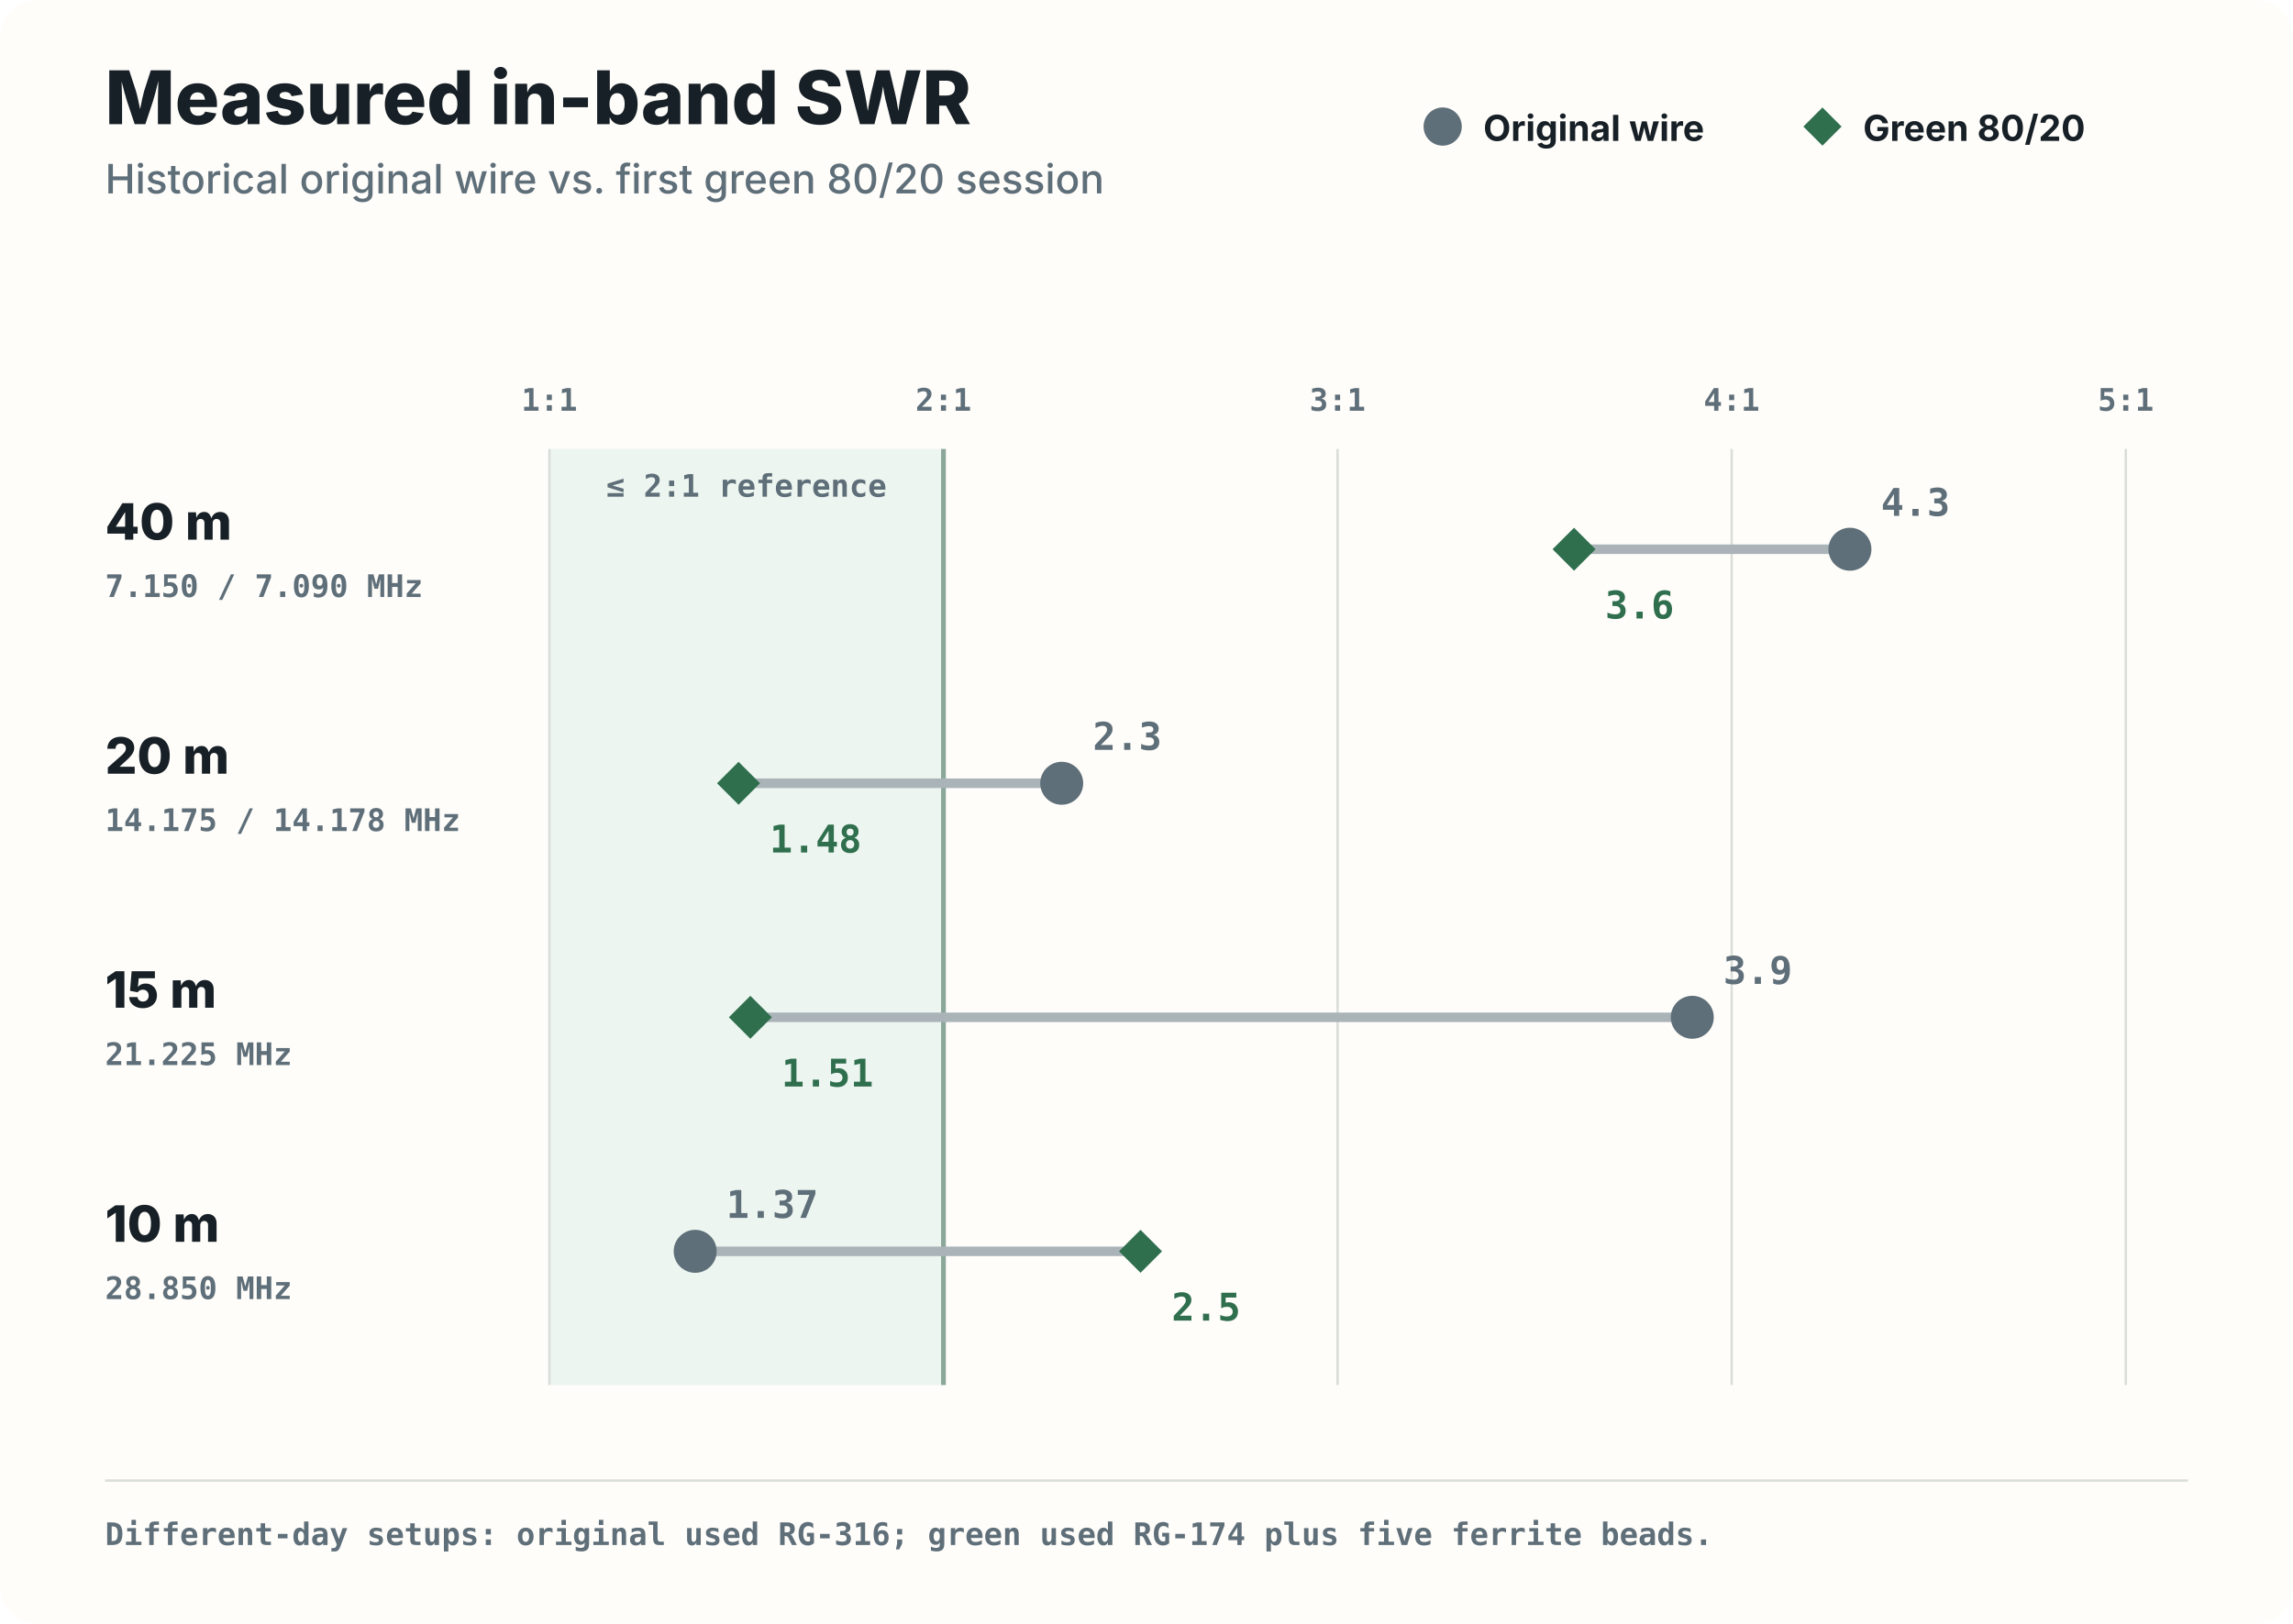
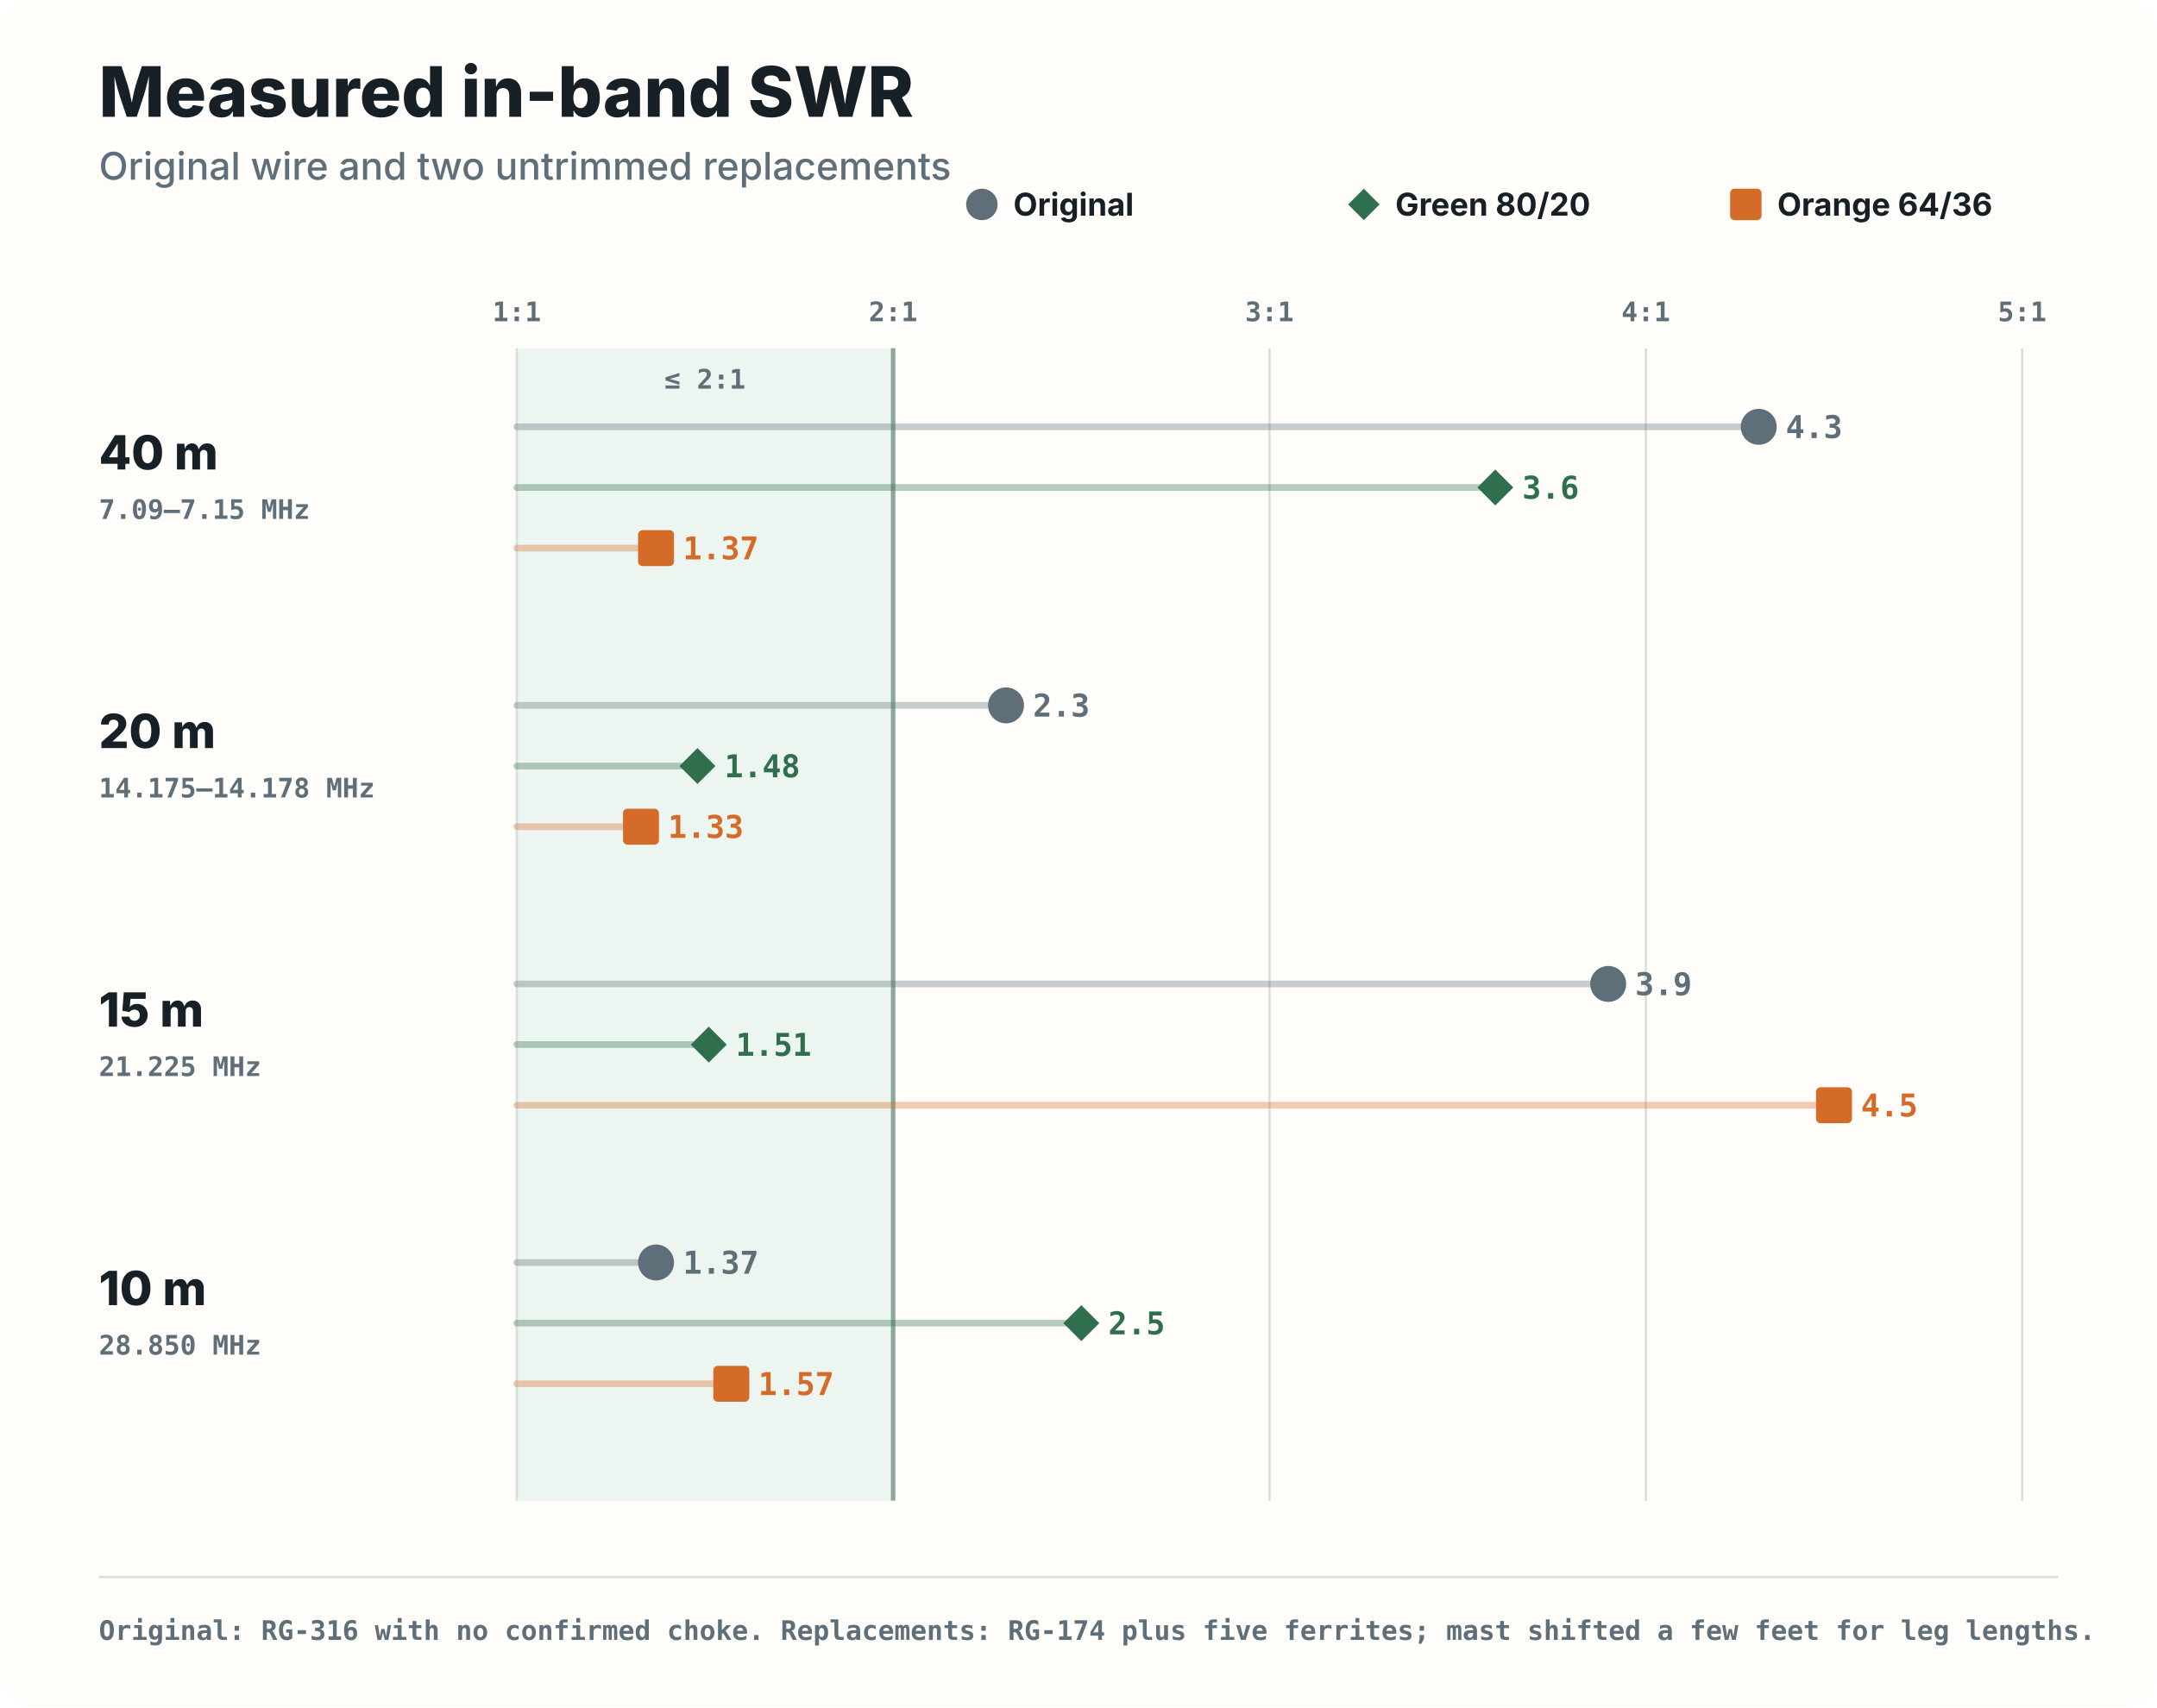
- <svg xmlns="http://www.w3.org/2000/svg" width="960" height="680" viewBox="0 0 960 680" role="img" aria-labelledby="title description">
+ <svg xmlns="http://www.w3.org/2000/svg" width="960" height="760" viewBox="0 0 960 760" role="img" aria-labelledby="title description">
  <style>
    .title { font: 800 31px Inter, ui-sans-serif, system-ui, sans-serif; fill: #172026; }
    .subtitle { font: 500 17px Inter, ui-sans-serif, system-ui, sans-serif; fill: #5f6f79; }
-     .legend { font: 700 15px Inter, ui-sans-serif, system-ui, sans-serif; fill: #172026; }
-     .tick, .frequency, .footnote { font: 700 13px ui-monospace, SFMono-Regular, Menlo, monospace; fill: #5f6f79; }
+     .legend { font: 700 14px Inter, ui-sans-serif, system-ui, sans-serif; fill: #172026; }
+     .tick, .frequency, .footnote { font: 700 12px ui-monospace, SFMono-Regular, Menlo, monospace; fill: #5f6f79; }
    .band { font: 800 21px Inter, ui-sans-serif, system-ui, sans-serif; fill: #172026; }
-     .value { font: 800 16px ui-monospace, SFMono-Regular, Menlo, monospace; }
-     .original-value { fill: #5f6f79; }
-     .green-value { fill: #2f6f4e; }
+     .frequency { font-size: 12px; }
+     .value { font: 800 14px ui-monospace, SFMono-Regular, Menlo, monospace; }
  </style>
-   <rect width="960" height="680" rx="16" fill="#fffdfa" />
-   <rect x="230" y="188" width="165" height="392" fill="#edf5f0" />
+   <rect width="960" height="760" rx="16" fill="#fffdfa" />
+   <rect x="230" y="155" width="167.5" height="513" fill="#edf5f0" />
  <text x="44" y="52" class="title">Measured in-band SWR</text>
-   <text x="44" y="81" class="subtitle">Historical original wire vs. first green 80/20 session</text>
-   <circle cx="604" cy="53" r="8" fill="#5f6f79" />
-   <text x="621" y="59" class="legend">Original wire</text>
-   <polygon points="763,45 771,53 763,61 755,53" fill="#2f6f4e" />
-   <text x="780" y="59" class="legend">Green 80/20</text>
-   <text x="312.5" y="208" text-anchor="middle" class="frequency" fill="#2f6f4e">≤ 2:1 reference</text>
-   <line x1="230" y1="188" x2="230" y2="580" stroke="#d9ded8" stroke-width="1" />
-   <text x="230" y="172" text-anchor="middle" class="tick">1:1</text>
-   <line x1="395" y1="188" x2="395" y2="580" stroke="#8ba79a" stroke-width="2" />
-   <text x="395" y="172" text-anchor="middle" class="tick">2:1</text>
-   <line x1="560" y1="188" x2="560" y2="580" stroke="#d9ded8" stroke-width="1" />
-   <text x="560" y="172" text-anchor="middle" class="tick">3:1</text>
-   <line x1="725" y1="188" x2="725" y2="580" stroke="#d9ded8" stroke-width="1" />
-   <text x="725" y="172" text-anchor="middle" class="tick">4:1</text>
-   <line x1="890" y1="188" x2="890" y2="580" stroke="#d9ded8" stroke-width="1" />
-   <text x="890" y="172" text-anchor="middle" class="tick">5:1</text>
+   <text x="44" y="80" class="subtitle">Original wire and two untrimmed replacements</text>
+   <circle cx="437" cy="91" r="7" fill="#5f6f79" />
+   <text x="451" y="96" class="legend">Original</text>
+   <polygon points="607,84 614,91 607,98 600,91" fill="#2f6f4e" />
+   <text x="621" y="96" class="legend">Green 80/20</text>
+   <rect x="770" y="84" width="14" height="14" rx="2" fill="#d46b28" />
+   <text x="791" y="96" class="legend">Orange 64/36</text>
+   <text x="313.75" y="173" text-anchor="middle" class="frequency" fill="#2f6f4e">≤ 2:1</text>
+   <line x1="230" y1="155" x2="230" y2="668" stroke="#d9ded8" stroke-width="1" />
+   <text x="230" y="143" text-anchor="middle" class="tick">1:1</text>
+   <line x1="397.5" y1="155" x2="397.5" y2="668" stroke="#8ba79a" stroke-width="2" />
+   <text x="397.5" y="143" text-anchor="middle" class="tick">2:1</text>
+   <line x1="565" y1="155" x2="565" y2="668" stroke="#d9ded8" stroke-width="1" />
+   <text x="565" y="143" text-anchor="middle" class="tick">3:1</text>
+   <line x1="732.5" y1="155" x2="732.5" y2="668" stroke="#d9ded8" stroke-width="1" />
+   <text x="732.5" y="143" text-anchor="middle" class="tick">4:1</text>
+   <line x1="900" y1="155" x2="900" y2="668" stroke="#d9ded8" stroke-width="1" />
+   <text x="900" y="143" text-anchor="middle" class="tick">5:1</text>
  <g>
-     <text x="44" y="226" class="band">40 m</text>
-     <text x="44" y="250" class="frequency">7.150 / 7.090 MHz</text>
-     <line x1="659" y1="230" x2="774.5" y2="230" stroke="#aab4b8" stroke-width="4" stroke-linecap="round" />
-     <circle cx="774.5" cy="230" r="9" fill="#5f6f79" />
-     <text x="787.5" y="216" text-anchor="start" class="value original-value">4.3</text>
-     <polygon points="659,221 668,230 659,239 650,230" fill="#2f6f4e" />
-     <text x="672" y="259" text-anchor="start" class="value green-value">3.6</text>
+     <text x="44" y="209" class="band">40 m</text>
+     <text x="44" y="231" class="frequency">7.09–7.15 MHz</text>
+     <line x1="230" y1="190" x2="782.75" y2="190" stroke="#5f6f79" stroke-opacity="0.35" stroke-width="3" stroke-linecap="round" />
+     <circle cx="782.75" cy="190" r="8" fill="#5f6f79" />
+     <text x="794.75" y="195" text-anchor="start" class="value" fill="#5f6f79">4.3</text>
+     <line x1="230" y1="217" x2="665.5" y2="217" stroke="#2f6f4e" stroke-opacity="0.35" stroke-width="3" stroke-linecap="round" />
+     <polygon points="665.5,209 673.5,217 665.5,225 657.5,217" fill="#2f6f4e" />
+     <text x="677.5" y="222" text-anchor="start" class="value" fill="#2f6f4e">3.6</text>
+     <line x1="230" y1="244" x2="291.98" y2="244" stroke="#d46b28" stroke-opacity="0.35" stroke-width="3" stroke-linecap="round" />
+     <rect x="283.98" y="236" width="16" height="16" rx="2" fill="#d46b28" />
+     <text x="303.98" y="249" text-anchor="start" class="value" fill="#d46b28">1.37</text>
  </g>
  <g>
-     <text x="44" y="324" class="band">20 m</text>
-     <text x="44" y="348" class="frequency">14.175 / 14.178 MHz</text>
-     <line x1="309.2" y1="328" x2="444.5" y2="328" stroke="#aab4b8" stroke-width="4" stroke-linecap="round" />
-     <circle cx="444.5" cy="328" r="9" fill="#5f6f79" />
-     <text x="457.5" y="314" text-anchor="start" class="value original-value">2.3</text>
-     <polygon points="309.2,319 318.2,328 309.2,337 300.2,328" fill="#2f6f4e" />
-     <text x="322.2" y="357" text-anchor="start" class="value green-value">1.48</text>
+     <text x="44" y="333" class="band">20 m</text>
+     <text x="44" y="355" class="frequency">14.175–14.178 MHz</text>
+     <line x1="230" y1="314" x2="447.75" y2="314" stroke="#5f6f79" stroke-opacity="0.35" stroke-width="3" stroke-linecap="round" />
+     <circle cx="447.75" cy="314" r="8" fill="#5f6f79" />
+     <text x="459.75" y="319" text-anchor="start" class="value" fill="#5f6f79">2.3</text>
+     <line x1="230" y1="341" x2="310.4" y2="341" stroke="#2f6f4e" stroke-opacity="0.35" stroke-width="3" stroke-linecap="round" />
+     <polygon points="310.4,333 318.4,341 310.4,349 302.4,341" fill="#2f6f4e" />
+     <text x="322.4" y="346" text-anchor="start" class="value" fill="#2f6f4e">1.48</text>
+     <line x1="230" y1="368" x2="285.28" y2="368" stroke="#d46b28" stroke-opacity="0.35" stroke-width="3" stroke-linecap="round" />
+     <rect x="277.28" y="360" width="16" height="16" rx="2" fill="#d46b28" />
+     <text x="297.28" y="373" text-anchor="start" class="value" fill="#d46b28">1.33</text>
  </g>
  <g>
-     <text x="44" y="422" class="band">15 m</text>
-     <text x="44" y="446" class="frequency">21.225 MHz</text>
-     <line x1="314.15" y1="426" x2="708.5" y2="426" stroke="#aab4b8" stroke-width="4" stroke-linecap="round" />
-     <circle cx="708.5" cy="426" r="9" fill="#5f6f79" />
-     <text x="721.5" y="412" text-anchor="start" class="value original-value">3.9</text>
-     <polygon points="314.15,417 323.15,426 314.15,435 305.15,426" fill="#2f6f4e" />
-     <text x="327.15" y="455" text-anchor="start" class="value green-value">1.51</text>
+     <text x="44" y="457" class="band">15 m</text>
+     <text x="44" y="479" class="frequency">21.225 MHz</text>
+     <line x1="230" y1="438" x2="715.75" y2="438" stroke="#5f6f79" stroke-opacity="0.35" stroke-width="3" stroke-linecap="round" />
+     <circle cx="715.75" cy="438" r="8" fill="#5f6f79" />
+     <text x="727.75" y="443" text-anchor="start" class="value" fill="#5f6f79">3.9</text>
+     <line x1="230" y1="465" x2="315.43" y2="465" stroke="#2f6f4e" stroke-opacity="0.35" stroke-width="3" stroke-linecap="round" />
+     <polygon points="315.43,457 323.43,465 315.43,473 307.43,465" fill="#2f6f4e" />
+     <text x="327.43" y="470" text-anchor="start" class="value" fill="#2f6f4e">1.51</text>
+     <line x1="230" y1="492" x2="816.25" y2="492" stroke="#d46b28" stroke-opacity="0.35" stroke-width="3" stroke-linecap="round" />
+     <rect x="808.25" y="484" width="16" height="16" rx="2" fill="#d46b28" />
+     <text x="828.25" y="497" text-anchor="start" class="value" fill="#d46b28">4.5</text>
  </g>
  <g>
-     <text x="44" y="520" class="band">10 m</text>
-     <text x="44" y="544" class="frequency">28.850 MHz</text>
-     <line x1="291.05" y1="524" x2="477.5" y2="524" stroke="#aab4b8" stroke-width="4" stroke-linecap="round" />
-     <circle cx="291.05" cy="524" r="9" fill="#5f6f79" />
-     <text x="304.05" y="510" text-anchor="start" class="value original-value">1.37</text>
-     <polygon points="477.5,515 486.5,524 477.5,533 468.5,524" fill="#2f6f4e" />
-     <text x="490.5" y="553" text-anchor="start" class="value green-value">2.5</text>
+     <text x="44" y="581" class="band">10 m</text>
+     <text x="44" y="603" class="frequency">28.850 MHz</text>
+     <line x1="230" y1="562" x2="291.98" y2="562" stroke="#5f6f79" stroke-opacity="0.35" stroke-width="3" stroke-linecap="round" />
+     <circle cx="291.98" cy="562" r="8" fill="#5f6f79" />
+     <text x="303.98" y="567" text-anchor="start" class="value" fill="#5f6f79">1.37</text>
+     <line x1="230" y1="589" x2="481.25" y2="589" stroke="#2f6f4e" stroke-opacity="0.35" stroke-width="3" stroke-linecap="round" />
+     <polygon points="481.25,581 489.25,589 481.25,597 473.25,589" fill="#2f6f4e" />
+     <text x="493.25" y="594" text-anchor="start" class="value" fill="#2f6f4e">2.5</text>
+     <line x1="230" y1="616" x2="325.48" y2="616" stroke="#d46b28" stroke-opacity="0.35" stroke-width="3" stroke-linecap="round" />
+     <rect x="317.48" y="608" width="16" height="16" rx="2" fill="#d46b28" />
+     <text x="337.48" y="621" text-anchor="start" class="value" fill="#d46b28">1.57</text>
  </g>
-   <line x1="44" y1="620" x2="916" y2="620" stroke="#d9ded8" />
-   <text x="44" y="647" class="footnote">Different-day setups: original used RG-316; green used RG-174 plus five ferrite beads.</text>
+   <line x1="44" y1="702" x2="916" y2="702" stroke="#d9ded8" />
+   <text x="44" y="730" class="footnote">Original: RG-316 with no confirmed choke. Replacements: RG-174 plus five ferrites; mast shifted a few feet for leg lengths.</text>
</svg>
